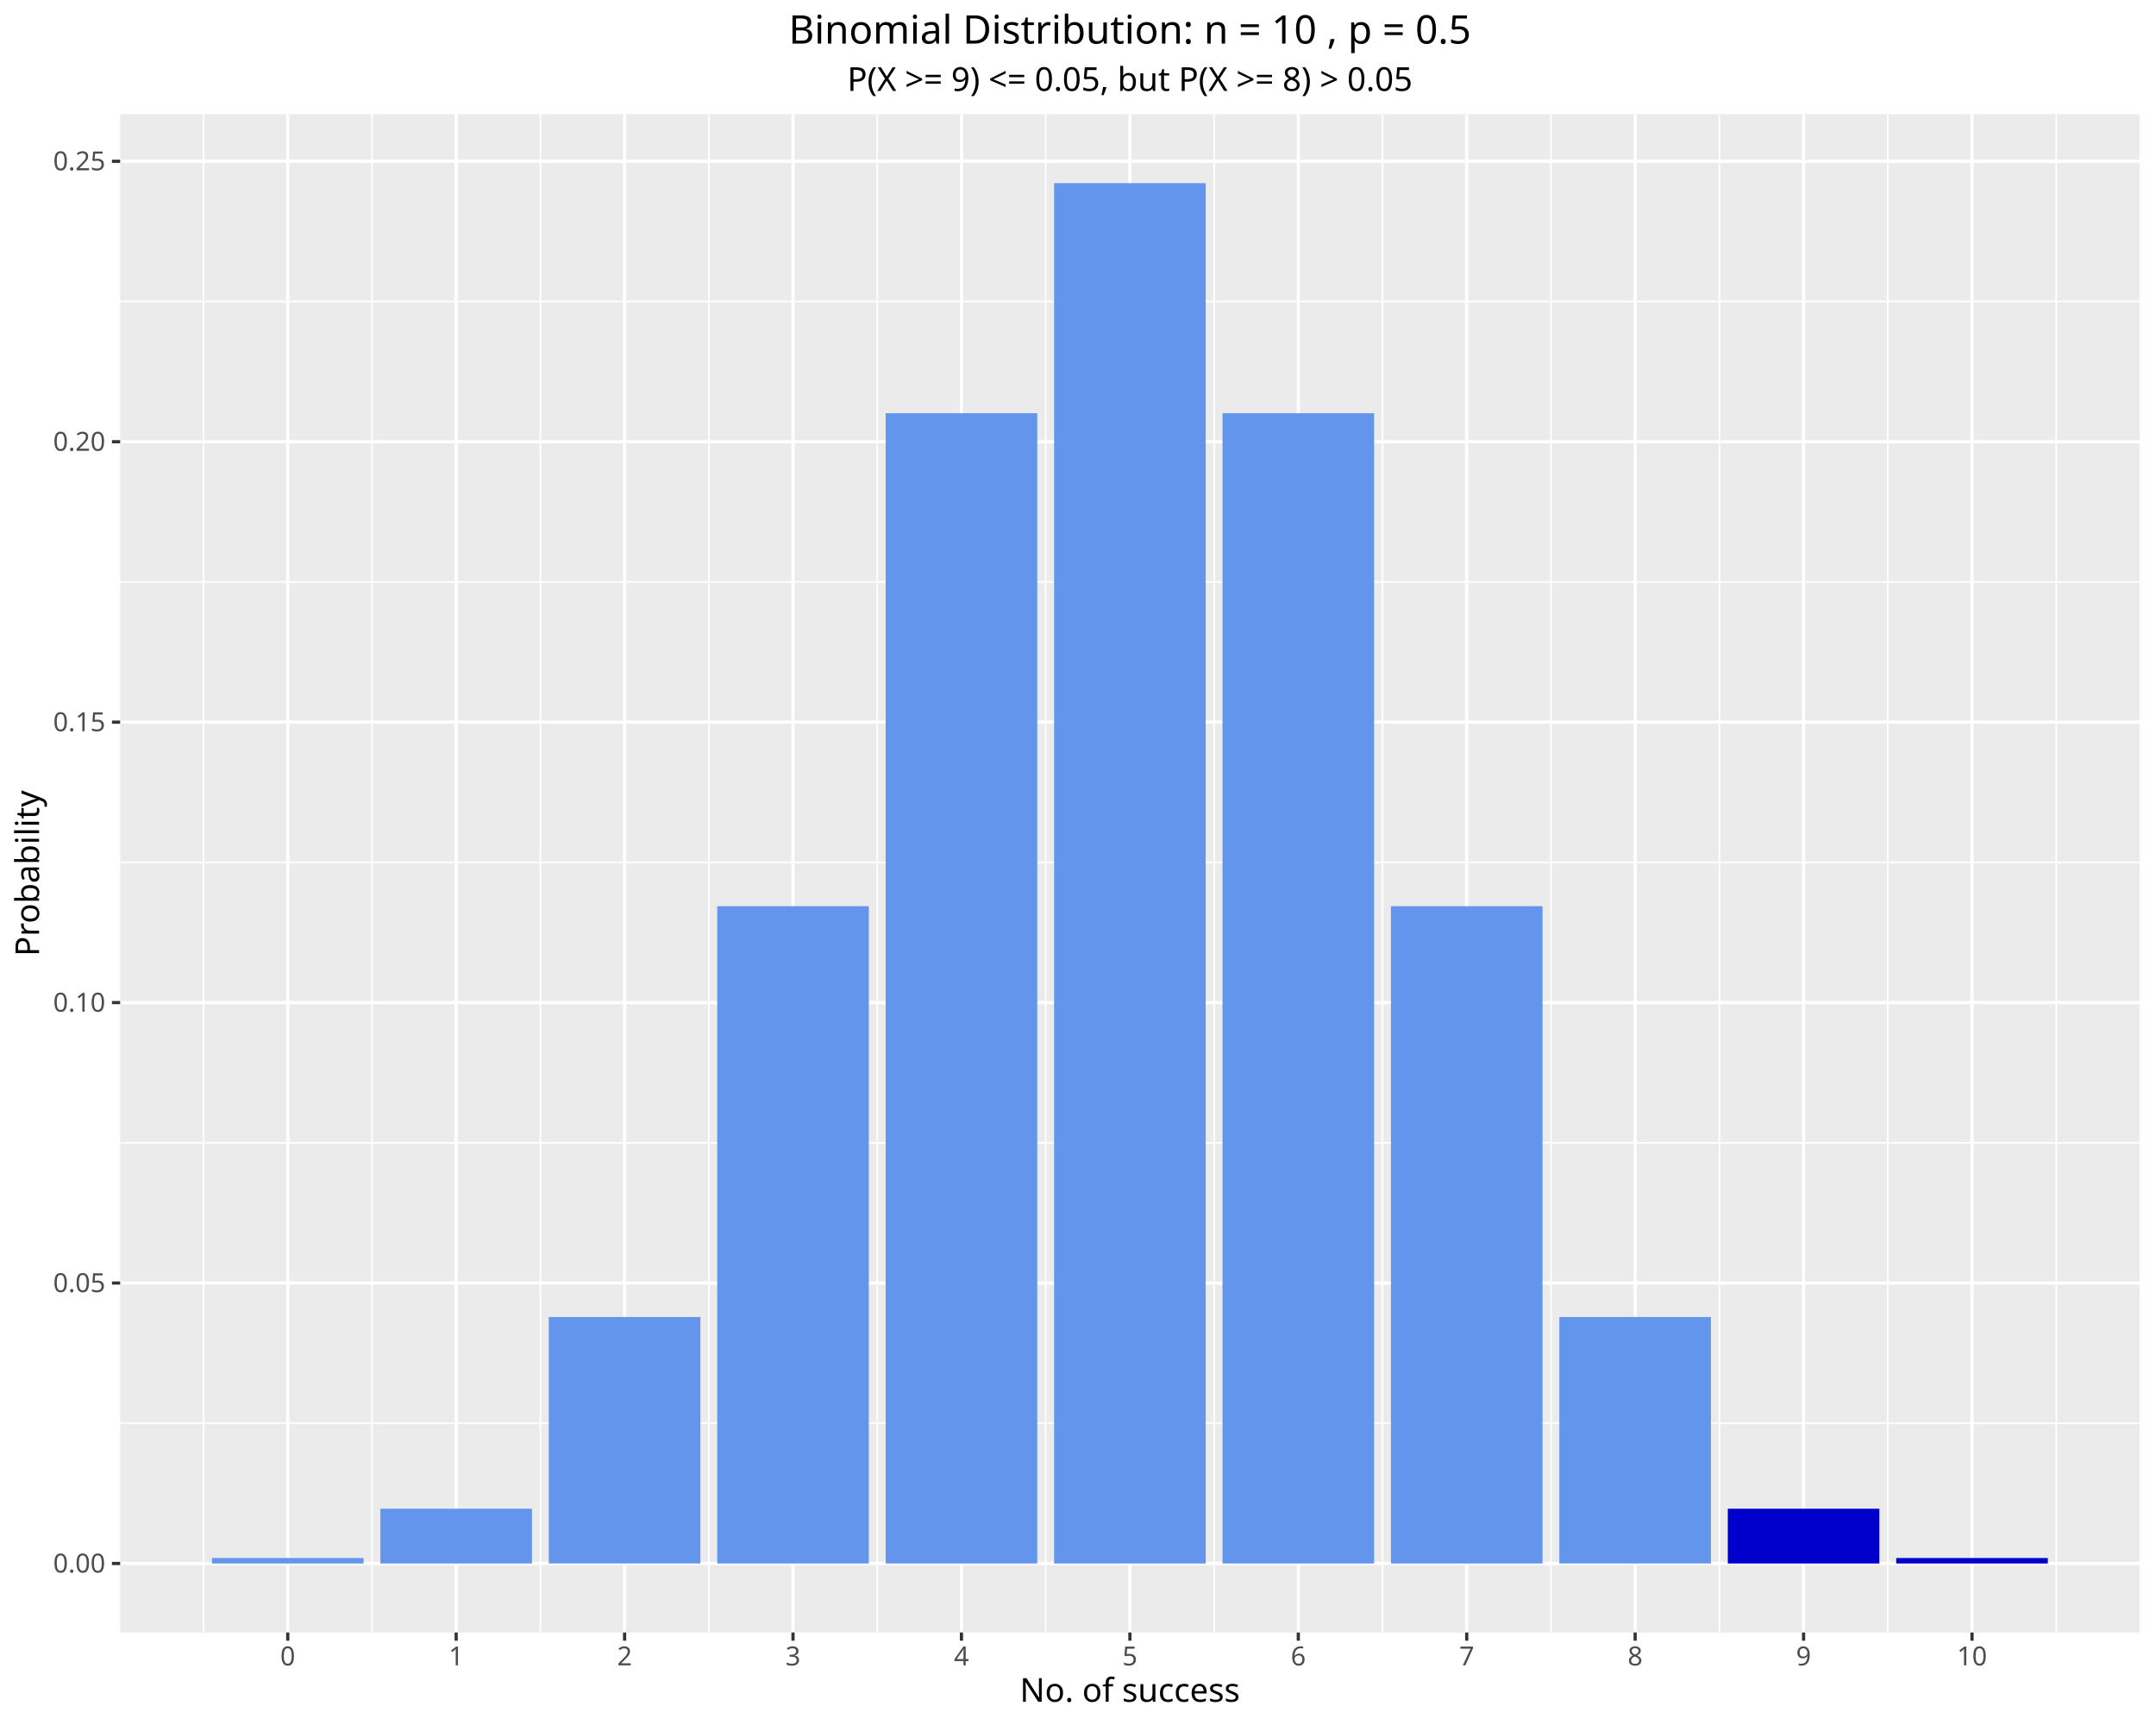
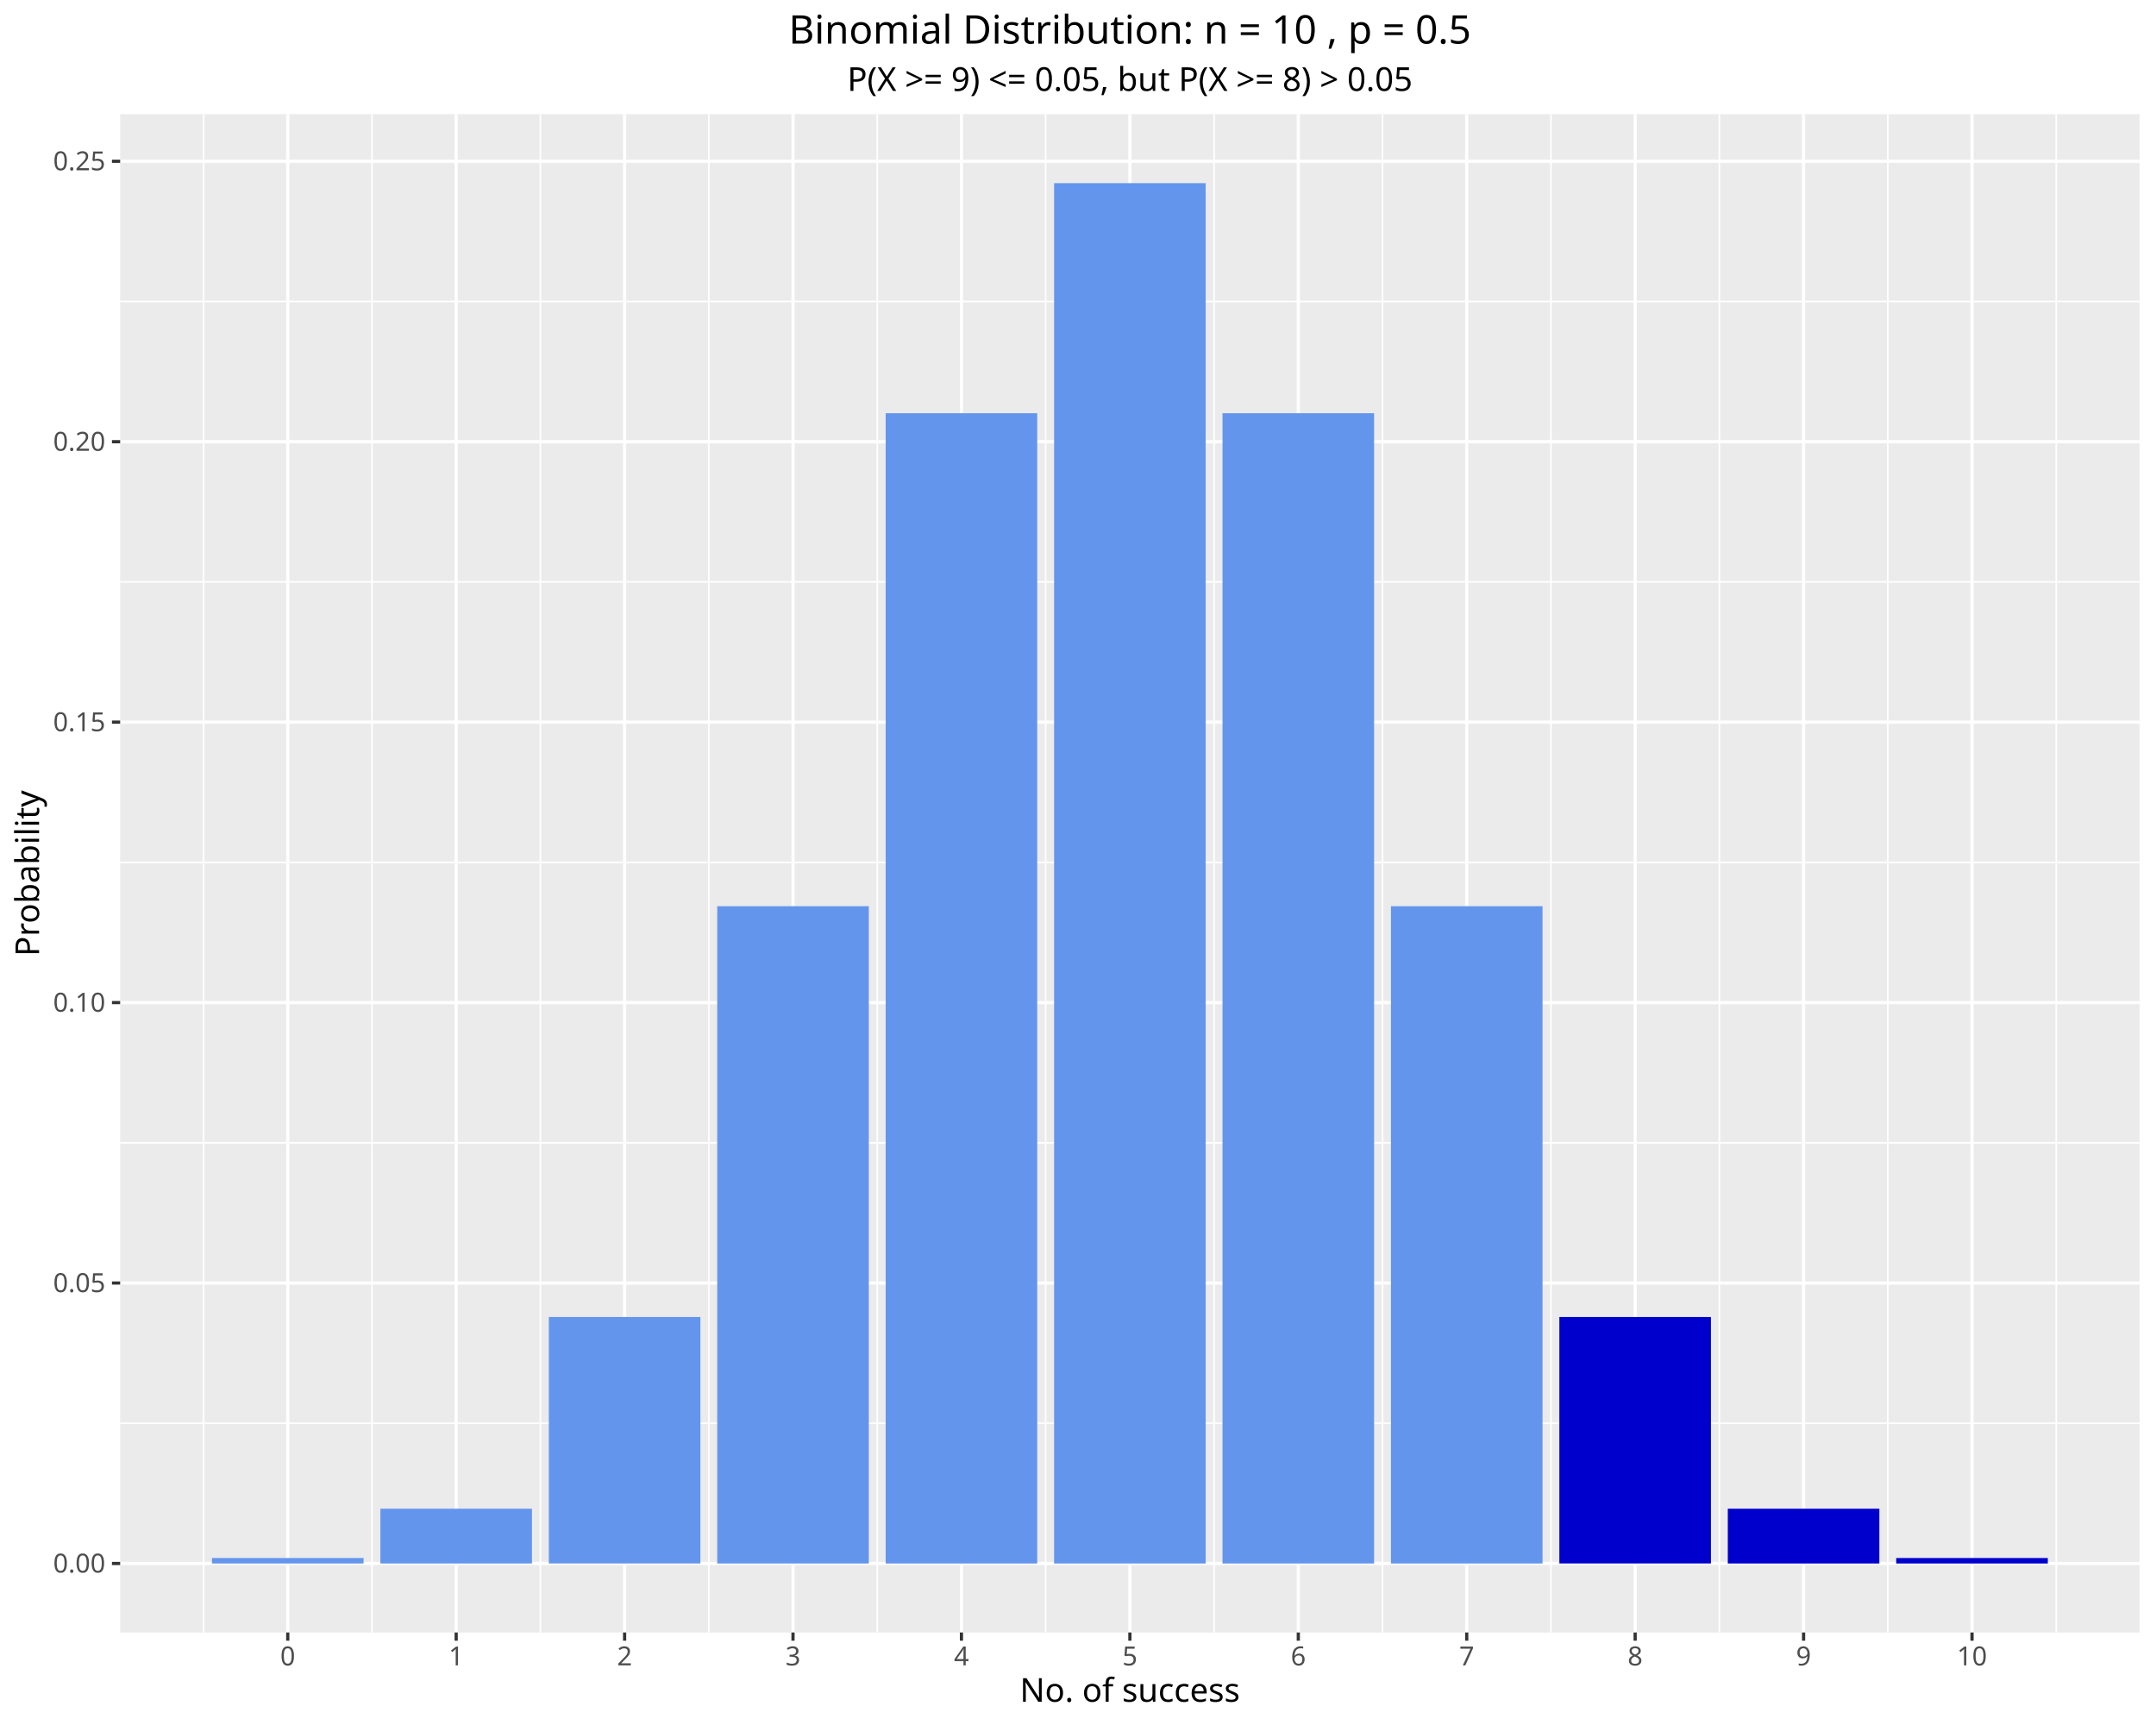
<svg xmlns="http://www.w3.org/2000/svg" class="svglite" data-engine-version="2.0" width="720.00pt" height="576.00pt" viewBox="0 0 720.00 576.00">
  <defs>
    <style type="text/css">
    .svglite line, .svglite polyline, .svglite polygon, .svglite path, .svglite rect, .svglite circle {
      fill: none;
      stroke: #000000;
      stroke-linecap: round;
      stroke-linejoin: round;
      stroke-miterlimit: 10.00;
    }
  </style>
  </defs>
  <rect width="100%" height="100%" style="stroke: none; fill: #FFFFFF;" />
  <defs>
    <clipPath id="cpMC4wMHw3MjAuMDB8MC4wMHw1NzYuMDA=">
      <rect x="0.00" y="0.00" width="720.00" height="576.00" />
    </clipPath>
  </defs>
  <g clip-path="url(#cpMC4wMHw3MjAuMDB8MC4wMHw1NzYuMDA=)">
    <rect x="0.00" y="0.00" width="720.00" height="576.00" style="stroke-width: 1.07; stroke: #FFFFFF; fill: #FFFFFF;" />
  </g>
  <defs>
    <clipPath id="cpNDAuMTN8NzE0LjUyfDM4LjEyfDU0NS4xMQ==">
      <rect x="40.13" y="38.12" width="674.39" height="507.00" />
    </clipPath>
  </defs>
  <g clip-path="url(#cpNDAuMTN8NzE0LjUyfDM4LjEyfDU0NS4xMQ==)">
    <rect x="40.13" y="38.12" width="674.39" height="507.00" style="stroke-width: 1.07; stroke: none; fill: #EBEBEB;" />
    <polyline points="40.13,475.25 714.52,475.25 " style="stroke-width: 0.53; stroke: #FFFFFF; stroke-linecap: butt;" />
    <polyline points="40.13,381.60 714.52,381.60 " style="stroke-width: 0.53; stroke: #FFFFFF; stroke-linecap: butt;" />
    <polyline points="40.13,287.96 714.52,287.96 " style="stroke-width: 0.53; stroke: #FFFFFF; stroke-linecap: butt;" />
    <polyline points="40.13,194.31 714.52,194.31 " style="stroke-width: 0.53; stroke: #FFFFFF; stroke-linecap: butt;" />
    <polyline points="40.13,100.67 714.52,100.67 " style="stroke-width: 0.53; stroke: #FFFFFF; stroke-linecap: butt;" />
    <polyline points="67.97,545.11 67.97,38.12 " style="stroke-width: 0.53; stroke: #FFFFFF; stroke-linecap: butt;" />
    <polyline points="124.22,545.11 124.22,38.12 " style="stroke-width: 0.53; stroke: #FFFFFF; stroke-linecap: butt;" />
    <polyline points="180.47,545.11 180.47,38.12 " style="stroke-width: 0.53; stroke: #FFFFFF; stroke-linecap: butt;" />
    <polyline points="236.71,545.11 236.71,38.12 " style="stroke-width: 0.53; stroke: #FFFFFF; stroke-linecap: butt;" />
    <polyline points="292.96,545.11 292.96,38.12 " style="stroke-width: 0.53; stroke: #FFFFFF; stroke-linecap: butt;" />
    <polyline points="349.20,545.11 349.20,38.12 " style="stroke-width: 0.53; stroke: #FFFFFF; stroke-linecap: butt;" />
    <polyline points="405.45,545.11 405.45,38.12 " style="stroke-width: 0.53; stroke: #FFFFFF; stroke-linecap: butt;" />
    <polyline points="461.70,545.11 461.70,38.12 " style="stroke-width: 0.53; stroke: #FFFFFF; stroke-linecap: butt;" />
    <polyline points="517.94,545.11 517.94,38.12 " style="stroke-width: 0.53; stroke: #FFFFFF; stroke-linecap: butt;" />
    <polyline points="574.19,545.11 574.19,38.12 " style="stroke-width: 0.53; stroke: #FFFFFF; stroke-linecap: butt;" />
    <polyline points="630.43,545.11 630.43,38.12 " style="stroke-width: 0.53; stroke: #FFFFFF; stroke-linecap: butt;" />
    <polyline points="686.68,545.11 686.68,38.12 " style="stroke-width: 0.53; stroke: #FFFFFF; stroke-linecap: butt;" />
    <polyline points="40.13,522.07 714.52,522.07 " style="stroke-width: 1.07; stroke: #FFFFFF; stroke-linecap: butt;" />
    <polyline points="40.13,428.42 714.52,428.42 " style="stroke-width: 1.07; stroke: #FFFFFF; stroke-linecap: butt;" />
    <polyline points="40.13,334.78 714.52,334.78 " style="stroke-width: 1.07; stroke: #FFFFFF; stroke-linecap: butt;" />
    <polyline points="40.13,241.13 714.52,241.13 " style="stroke-width: 1.07; stroke: #FFFFFF; stroke-linecap: butt;" />
    <polyline points="40.13,147.49 714.52,147.49 " style="stroke-width: 1.07; stroke: #FFFFFF; stroke-linecap: butt;" />
    <polyline points="40.13,53.85 714.52,53.85 " style="stroke-width: 1.07; stroke: #FFFFFF; stroke-linecap: butt;" />
    <polyline points="96.10,545.11 96.10,38.12 " style="stroke-width: 1.07; stroke: #FFFFFF; stroke-linecap: butt;" />
    <polyline points="152.34,545.11 152.34,38.12 " style="stroke-width: 1.07; stroke: #FFFFFF; stroke-linecap: butt;" />
    <polyline points="208.59,545.11 208.59,38.12 " style="stroke-width: 1.07; stroke: #FFFFFF; stroke-linecap: butt;" />
    <polyline points="264.83,545.11 264.83,38.12 " style="stroke-width: 1.07; stroke: #FFFFFF; stroke-linecap: butt;" />
    <polyline points="321.08,545.11 321.08,38.12 " style="stroke-width: 1.07; stroke: #FFFFFF; stroke-linecap: butt;" />
    <polyline points="377.33,545.11 377.33,38.12 " style="stroke-width: 1.07; stroke: #FFFFFF; stroke-linecap: butt;" />
    <polyline points="433.57,545.11 433.57,38.12 " style="stroke-width: 1.07; stroke: #FFFFFF; stroke-linecap: butt;" />
    <polyline points="489.82,545.11 489.82,38.12 " style="stroke-width: 1.07; stroke: #FFFFFF; stroke-linecap: butt;" />
    <polyline points="546.06,545.11 546.06,38.12 " style="stroke-width: 1.07; stroke: #FFFFFF; stroke-linecap: butt;" />
    <polyline points="602.31,545.11 602.31,38.12 " style="stroke-width: 1.07; stroke: #FFFFFF; stroke-linecap: butt;" />
    <polyline points="658.56,545.11 658.56,38.12 " style="stroke-width: 1.07; stroke: #FFFFFF; stroke-linecap: butt;" />
    <rect x="70.79" y="520.24" width="50.62" height="1.83" style="stroke-width: 1.07; stroke: none; stroke-linecap: butt; stroke-linejoin: miter; fill: #6495ED;" />
    <rect x="127.03" y="503.78" width="50.62" height="18.29" style="stroke-width: 1.07; stroke: none; stroke-linecap: butt; stroke-linejoin: miter; fill: #6495ED;" />
    <rect x="183.28" y="439.76" width="50.62" height="82.30" style="stroke-width: 1.07; stroke: none; stroke-linecap: butt; stroke-linejoin: miter; fill: #6495ED;" />
    <rect x="239.52" y="302.59" width="50.62" height="219.48" style="stroke-width: 1.07; stroke: none; stroke-linecap: butt; stroke-linejoin: miter; fill: #6495ED;" />
    <rect x="295.77" y="137.98" width="50.62" height="384.09" style="stroke-width: 1.07; stroke: none; stroke-linecap: butt; stroke-linejoin: miter; fill: #6495ED;" />
    <rect x="352.02" y="61.16" width="50.62" height="460.91" style="stroke-width: 1.07; stroke: none; stroke-linecap: butt; stroke-linejoin: miter; fill: #6495ED;" />
    <rect x="408.26" y="137.98" width="50.62" height="384.09" style="stroke-width: 1.07; stroke: none; stroke-linecap: butt; stroke-linejoin: miter; fill: #6495ED;" />
    <rect x="464.51" y="302.59" width="50.62" height="219.48" style="stroke-width: 1.07; stroke: none; stroke-linecap: butt; stroke-linejoin: miter; fill: #6495ED;" />
-     <rect x="520.75" y="439.76" width="50.62" height="82.30" style="stroke-width: 1.07; stroke: none; stroke-linecap: butt; stroke-linejoin: miter; fill: #6495ED;" />
+     <rect x="520.75" y="439.76" width="50.62" height="82.30" style="stroke-width: 1.07; stroke: none; stroke-linecap: butt; stroke-linejoin: miter; fill: #0000CD;" />
    <rect x="577.00" y="503.78" width="50.62" height="18.29" style="stroke-width: 1.07; stroke: none; stroke-linecap: butt; stroke-linejoin: miter; fill: #0000CD;" />
    <rect x="633.25" y="520.24" width="50.62" height="1.83" style="stroke-width: 1.07; stroke: none; stroke-linecap: butt; stroke-linejoin: miter; fill: #0000CD;" />
  </g>
  <g clip-path="url(#cpMC4wMHw3MjAuMDB8MC4wMHw1NzYuMDA=)">
    <text x="35.20" y="525.10" text-anchor="end" style="font-size: 8.80px; fill: #4D4D4D; font-family: sans;" textLength="17.13px" lengthAdjust="spacingAndGlyphs">0.00</text>
    <text x="35.20" y="431.45" text-anchor="end" style="font-size: 8.80px; fill: #4D4D4D; font-family: sans;" textLength="17.13px" lengthAdjust="spacingAndGlyphs">0.05</text>
    <text x="35.20" y="337.81" text-anchor="end" style="font-size: 8.80px; fill: #4D4D4D; font-family: sans;" textLength="17.13px" lengthAdjust="spacingAndGlyphs">0.10</text>
    <text x="35.20" y="244.16" text-anchor="end" style="font-size: 8.80px; fill: #4D4D4D; font-family: sans;" textLength="17.13px" lengthAdjust="spacingAndGlyphs">0.15</text>
    <text x="35.20" y="150.52" text-anchor="end" style="font-size: 8.80px; fill: #4D4D4D; font-family: sans;" textLength="17.13px" lengthAdjust="spacingAndGlyphs">0.20</text>
    <text x="35.20" y="56.87" text-anchor="end" style="font-size: 8.80px; fill: #4D4D4D; font-family: sans;" textLength="17.13px" lengthAdjust="spacingAndGlyphs">0.25</text>
    <polyline points="37.39,522.07 40.13,522.07 " style="stroke-width: 1.07; stroke: #333333; stroke-linecap: butt;" />
    <polyline points="37.39,428.42 40.13,428.42 " style="stroke-width: 1.07; stroke: #333333; stroke-linecap: butt;" />
    <polyline points="37.39,334.78 40.13,334.78 " style="stroke-width: 1.07; stroke: #333333; stroke-linecap: butt;" />
    <polyline points="37.39,241.13 40.13,241.13 " style="stroke-width: 1.07; stroke: #333333; stroke-linecap: butt;" />
    <polyline points="37.39,147.49 40.13,147.49 " style="stroke-width: 1.07; stroke: #333333; stroke-linecap: butt;" />
    <polyline points="37.39,53.85 40.13,53.85 " style="stroke-width: 1.07; stroke: #333333; stroke-linecap: butt;" />
    <polyline points="96.10,547.85 96.10,545.11 " style="stroke-width: 1.07; stroke: #333333; stroke-linecap: butt;" />
    <polyline points="152.34,547.85 152.34,545.11 " style="stroke-width: 1.07; stroke: #333333; stroke-linecap: butt;" />
    <polyline points="208.59,547.85 208.59,545.11 " style="stroke-width: 1.07; stroke: #333333; stroke-linecap: butt;" />
    <polyline points="264.83,547.85 264.83,545.11 " style="stroke-width: 1.07; stroke: #333333; stroke-linecap: butt;" />
    <polyline points="321.08,547.85 321.08,545.11 " style="stroke-width: 1.07; stroke: #333333; stroke-linecap: butt;" />
    <polyline points="377.33,547.85 377.33,545.11 " style="stroke-width: 1.07; stroke: #333333; stroke-linecap: butt;" />
    <polyline points="433.57,547.85 433.57,545.11 " style="stroke-width: 1.07; stroke: #333333; stroke-linecap: butt;" />
    <polyline points="489.82,547.85 489.82,545.11 " style="stroke-width: 1.07; stroke: #333333; stroke-linecap: butt;" />
    <polyline points="546.06,547.85 546.06,545.11 " style="stroke-width: 1.07; stroke: #333333; stroke-linecap: butt;" />
    <polyline points="602.31,547.85 602.31,545.11 " style="stroke-width: 1.07; stroke: #333333; stroke-linecap: butt;" />
    <polyline points="658.56,547.85 658.56,545.11 " style="stroke-width: 1.07; stroke: #333333; stroke-linecap: butt;" />
    <text x="96.10" y="556.10" text-anchor="middle" style="font-size: 8.80px; fill: #4D4D4D; font-family: sans;" textLength="4.89px" lengthAdjust="spacingAndGlyphs">0</text>
    <text x="152.34" y="556.10" text-anchor="middle" style="font-size: 8.80px; fill: #4D4D4D; font-family: sans;" textLength="4.89px" lengthAdjust="spacingAndGlyphs">1</text>
    <text x="208.59" y="556.10" text-anchor="middle" style="font-size: 8.80px; fill: #4D4D4D; font-family: sans;" textLength="4.89px" lengthAdjust="spacingAndGlyphs">2</text>
    <text x="264.83" y="556.10" text-anchor="middle" style="font-size: 8.80px; fill: #4D4D4D; font-family: sans;" textLength="4.89px" lengthAdjust="spacingAndGlyphs">3</text>
    <text x="321.08" y="556.10" text-anchor="middle" style="font-size: 8.80px; fill: #4D4D4D; font-family: sans;" textLength="4.89px" lengthAdjust="spacingAndGlyphs">4</text>
    <text x="377.33" y="556.10" text-anchor="middle" style="font-size: 8.80px; fill: #4D4D4D; font-family: sans;" textLength="4.89px" lengthAdjust="spacingAndGlyphs">5</text>
    <text x="433.57" y="556.10" text-anchor="middle" style="font-size: 8.80px; fill: #4D4D4D; font-family: sans;" textLength="4.89px" lengthAdjust="spacingAndGlyphs">6</text>
    <text x="489.82" y="556.10" text-anchor="middle" style="font-size: 8.80px; fill: #4D4D4D; font-family: sans;" textLength="4.89px" lengthAdjust="spacingAndGlyphs">7</text>
    <text x="546.06" y="556.10" text-anchor="middle" style="font-size: 8.80px; fill: #4D4D4D; font-family: sans;" textLength="4.89px" lengthAdjust="spacingAndGlyphs">8</text>
    <text x="602.31" y="556.10" text-anchor="middle" style="font-size: 8.80px; fill: #4D4D4D; font-family: sans;" textLength="4.89px" lengthAdjust="spacingAndGlyphs">9</text>
    <text x="658.56" y="556.10" text-anchor="middle" style="font-size: 8.80px; fill: #4D4D4D; font-family: sans;" textLength="9.79px" lengthAdjust="spacingAndGlyphs">10</text>
    <text x="377.33" y="568.24" text-anchor="middle" style="font-size: 11.00px; font-family: sans;" textLength="72.16px" lengthAdjust="spacingAndGlyphs">No. of success</text>
    <text transform="translate(13.05,291.61) rotate(-90)" text-anchor="middle" style="font-size: 11.00px; font-family: sans;" textLength="51.36px" lengthAdjust="spacingAndGlyphs">Probability</text>
    <text x="377.33" y="30.35" text-anchor="middle" style="font-size: 11.00px; font-family: sans;" textLength="192.97px" lengthAdjust="spacingAndGlyphs">P(X &gt;= 9) &lt;= 0.05, but P(X &gt;= 8) &gt; 0.05</text>
    <text x="377.33" y="14.56" text-anchor="middle" style="font-size: 13.20px; font-family: sans;" textLength="216.47px" lengthAdjust="spacingAndGlyphs">Binomial Distribution: n = 10 , p = 0.5</text>
  </g>
</svg>
